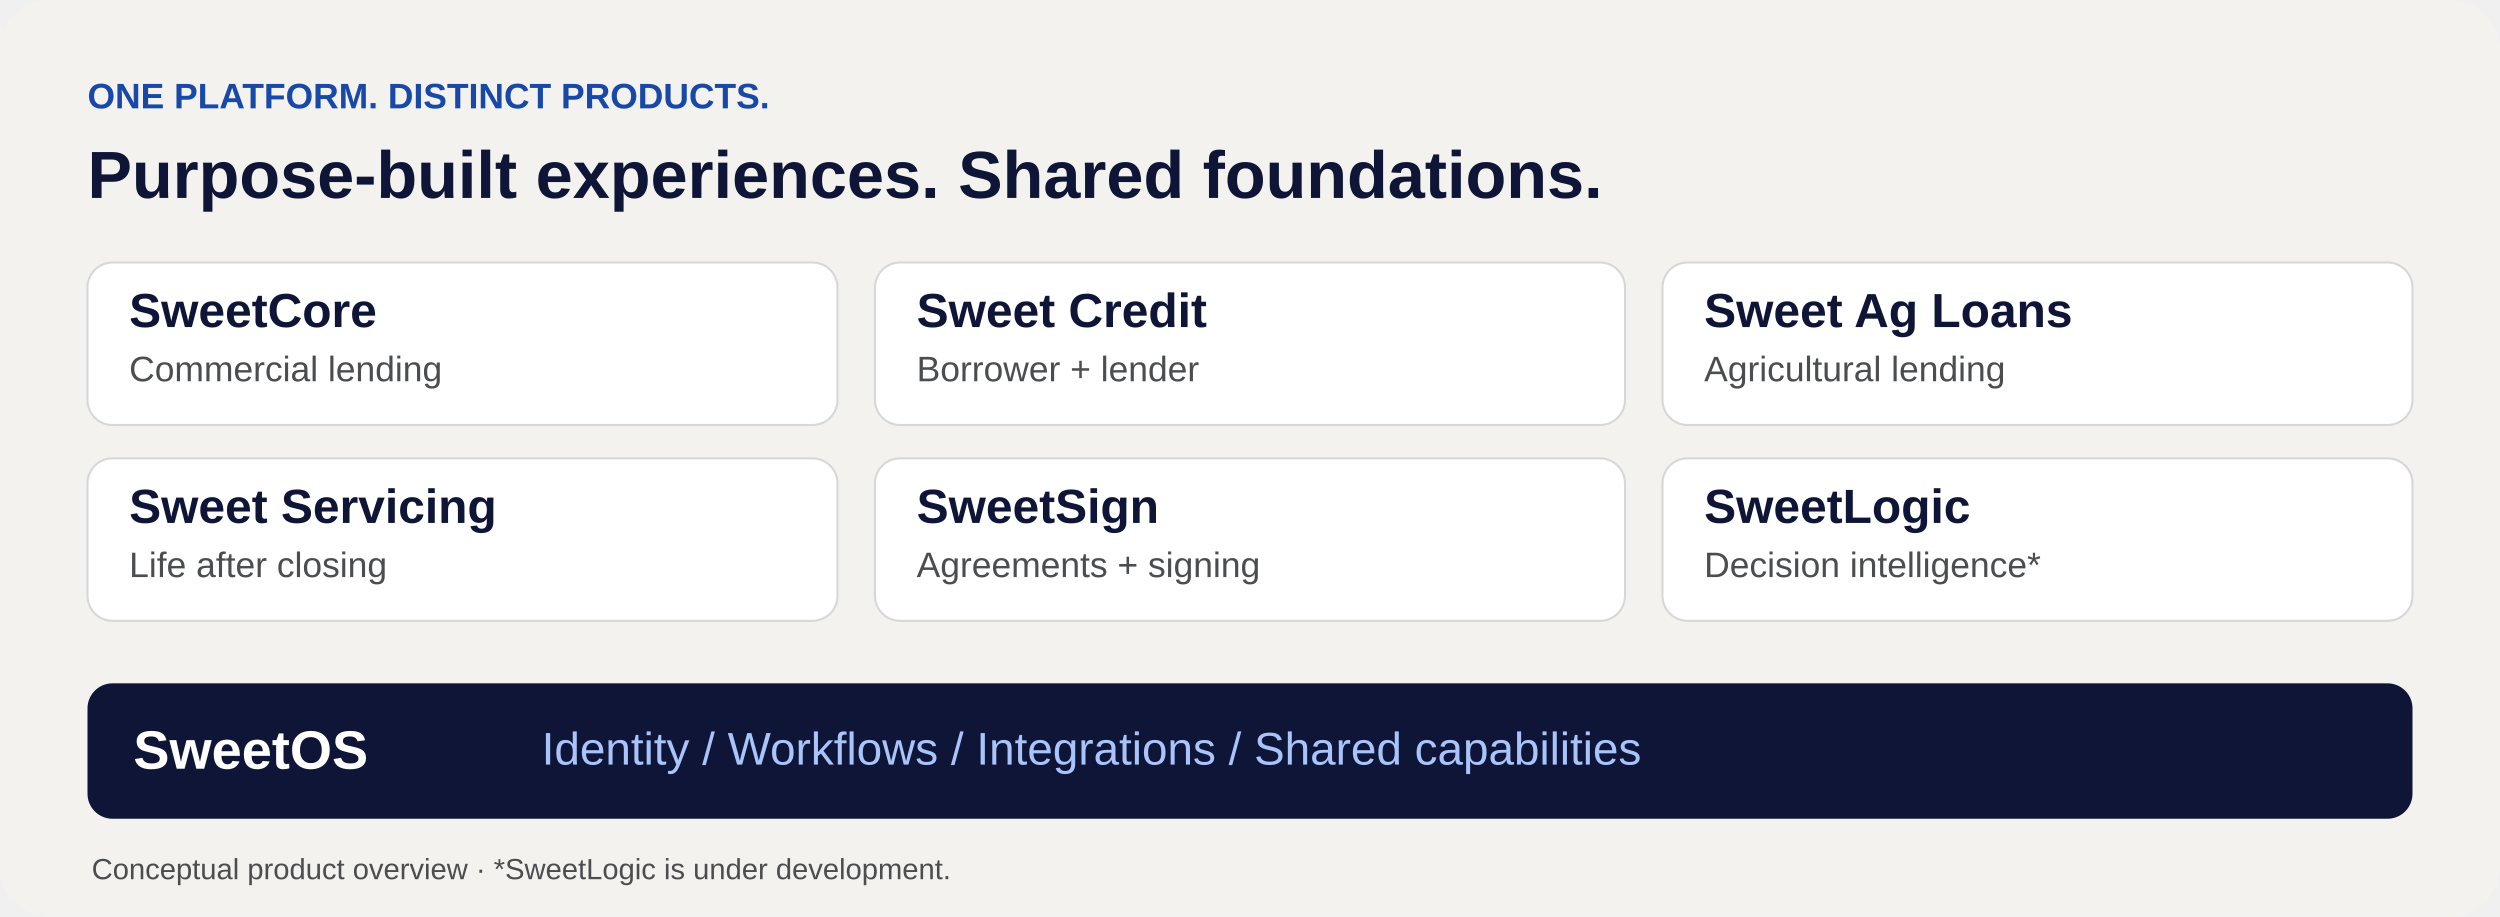
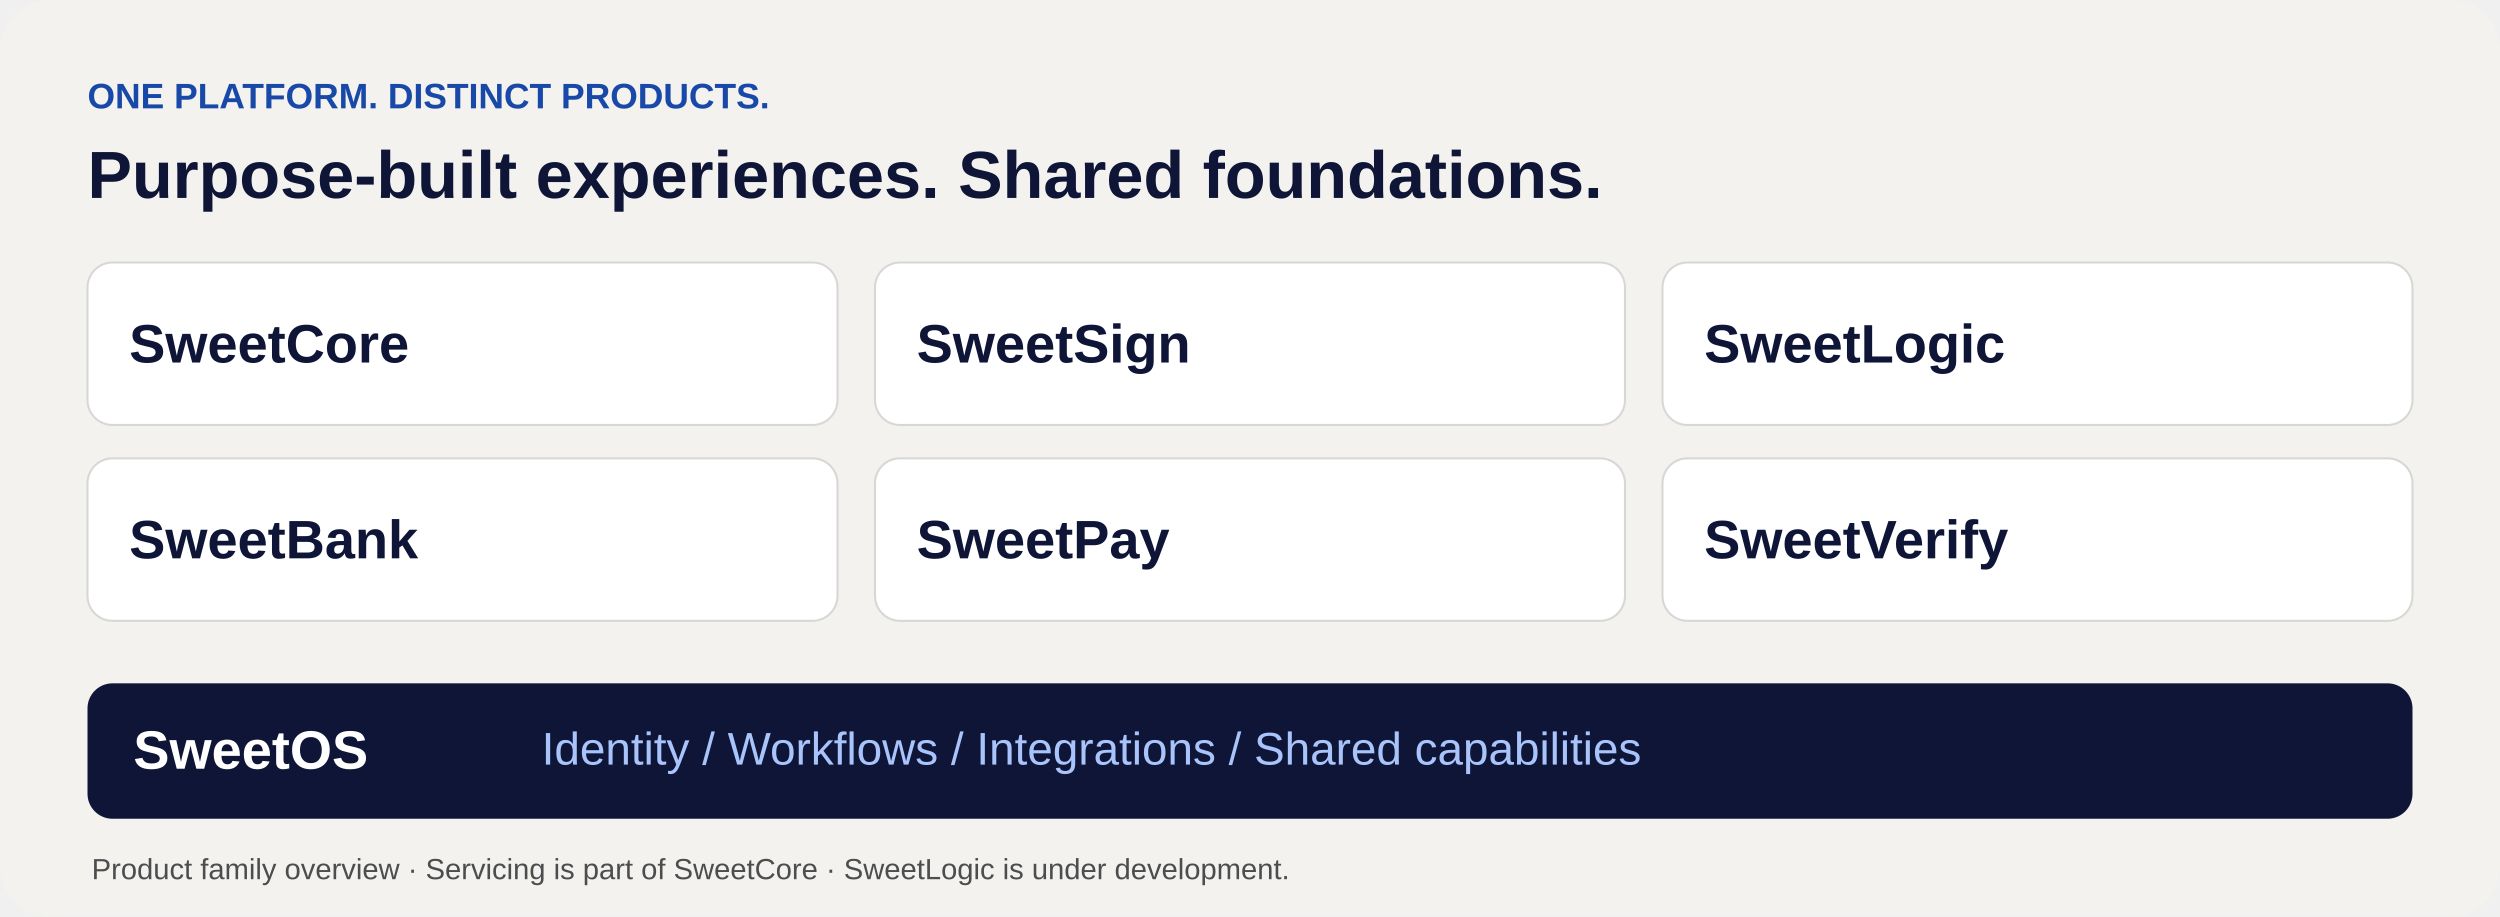
<svg xmlns="http://www.w3.org/2000/svg" width="1200" height="440" viewBox="0 0 1200 440" role="img" aria-label="SweetOS platform and the SweetTech product family">
  <rect width="1200" height="440" rx="24" fill="#f3f2ee" />
  <text x="42" y="52" font-family="Arial, Helvetica, sans-serif" font-size="17" font-weight="700" fill="#1849a9">ONE PLATFORM. DISTINCT PRODUCTS.</text>
  <text x="42" y="95" font-family="Arial, Helvetica, sans-serif" font-size="32" font-weight="700" fill="#0e1537">Purpose-built experiences. Shared foundations.</text>
  <rect x="42" y="126" width="360" height="78" rx="12" fill="#ffffff" stroke="#d7d8d6" />
-   <text x="62" y="157" font-family="Arial, Helvetica, sans-serif" font-size="23" font-weight="700" fill="#0e1537">SweetCore</text>
-   <text x="62" y="183" font-family="Arial, Helvetica, sans-serif" font-size="17" font-weight="400" fill="#4b4d4f">Commercial lending</text>
+   <text x="62" y="174" font-family="Arial, Helvetica, sans-serif" font-size="26" font-weight="700" fill="#0e1537">SweetCore</text>
  <rect x="420" y="126" width="360" height="78" rx="12" fill="#ffffff" stroke="#d7d8d6" />
-   <text x="440" y="157" font-family="Arial, Helvetica, sans-serif" font-size="23" font-weight="700" fill="#0e1537">Sweet Credit</text>
-   <text x="440" y="183" font-family="Arial, Helvetica, sans-serif" font-size="17" font-weight="400" fill="#4b4d4f">Borrower + lender</text>
+   <text x="440" y="174" font-family="Arial, Helvetica, sans-serif" font-size="26" font-weight="700" fill="#0e1537">SweetSign</text>
  <rect x="798" y="126" width="360" height="78" rx="12" fill="#ffffff" stroke="#d7d8d6" />
-   <text x="818" y="157" font-family="Arial, Helvetica, sans-serif" font-size="23" font-weight="700" fill="#0e1537">Sweet Ag Loans</text>
-   <text x="818" y="183" font-family="Arial, Helvetica, sans-serif" font-size="17" font-weight="400" fill="#4b4d4f">Agricultural lending</text>
+   <text x="818" y="174" font-family="Arial, Helvetica, sans-serif" font-size="26" font-weight="700" fill="#0e1537">SweetLogic</text>
  <rect x="42" y="220" width="360" height="78" rx="12" fill="#ffffff" stroke="#d7d8d6" />
-   <text x="62" y="251" font-family="Arial, Helvetica, sans-serif" font-size="23" font-weight="700" fill="#0e1537">Sweet Servicing</text>
-   <text x="62" y="277" font-family="Arial, Helvetica, sans-serif" font-size="17" font-weight="400" fill="#4b4d4f">Life after closing</text>
+   <text x="62" y="268" font-family="Arial, Helvetica, sans-serif" font-size="26" font-weight="700" fill="#0e1537">SweetBank</text>
  <rect x="420" y="220" width="360" height="78" rx="12" fill="#ffffff" stroke="#d7d8d6" />
-   <text x="440" y="251" font-family="Arial, Helvetica, sans-serif" font-size="23" font-weight="700" fill="#0e1537">SweetSign</text>
-   <text x="440" y="277" font-family="Arial, Helvetica, sans-serif" font-size="17" font-weight="400" fill="#4b4d4f">Agreements + signing</text>
+   <text x="440" y="268" font-family="Arial, Helvetica, sans-serif" font-size="26" font-weight="700" fill="#0e1537">SweetPay</text>
  <rect x="798" y="220" width="360" height="78" rx="12" fill="#ffffff" stroke="#d7d8d6" />
-   <text x="818" y="251" font-family="Arial, Helvetica, sans-serif" font-size="23" font-weight="700" fill="#0e1537">SweetLogic</text>
-   <text x="818" y="277" font-family="Arial, Helvetica, sans-serif" font-size="17" font-weight="400" fill="#4b4d4f">Decision intelligence*</text>
+   <text x="818" y="268" font-family="Arial, Helvetica, sans-serif" font-size="26" font-weight="700" fill="#0e1537">SweetVerify</text>
  <rect x="42" y="328" width="1116" height="65" rx="12" fill="#0e1537" />
  <text x="64" y="369" font-family="Arial, Helvetica, sans-serif" font-size="26" font-weight="700" fill="#fff">SweetOS</text>
  <text x="260" y="367" font-family="Arial, Helvetica, sans-serif" font-size="22" font-weight="400" fill="#a8c4fa">Identity  /  Workflows  /  Integrations  /  Shared capabilities</text>
-   <text x="44" y="422" font-family="Arial, Helvetica, sans-serif" font-size="14" font-weight="400" fill="#4b4d4f">Conceptual product overview · *SweetLogic is under development.</text>
+   <text x="44" y="422" font-family="Arial, Helvetica, sans-serif" font-size="14" font-weight="400" fill="#4b4d4f">Product family overview · Servicing is part of SweetCore · SweetLogic is under development.</text>
</svg>
